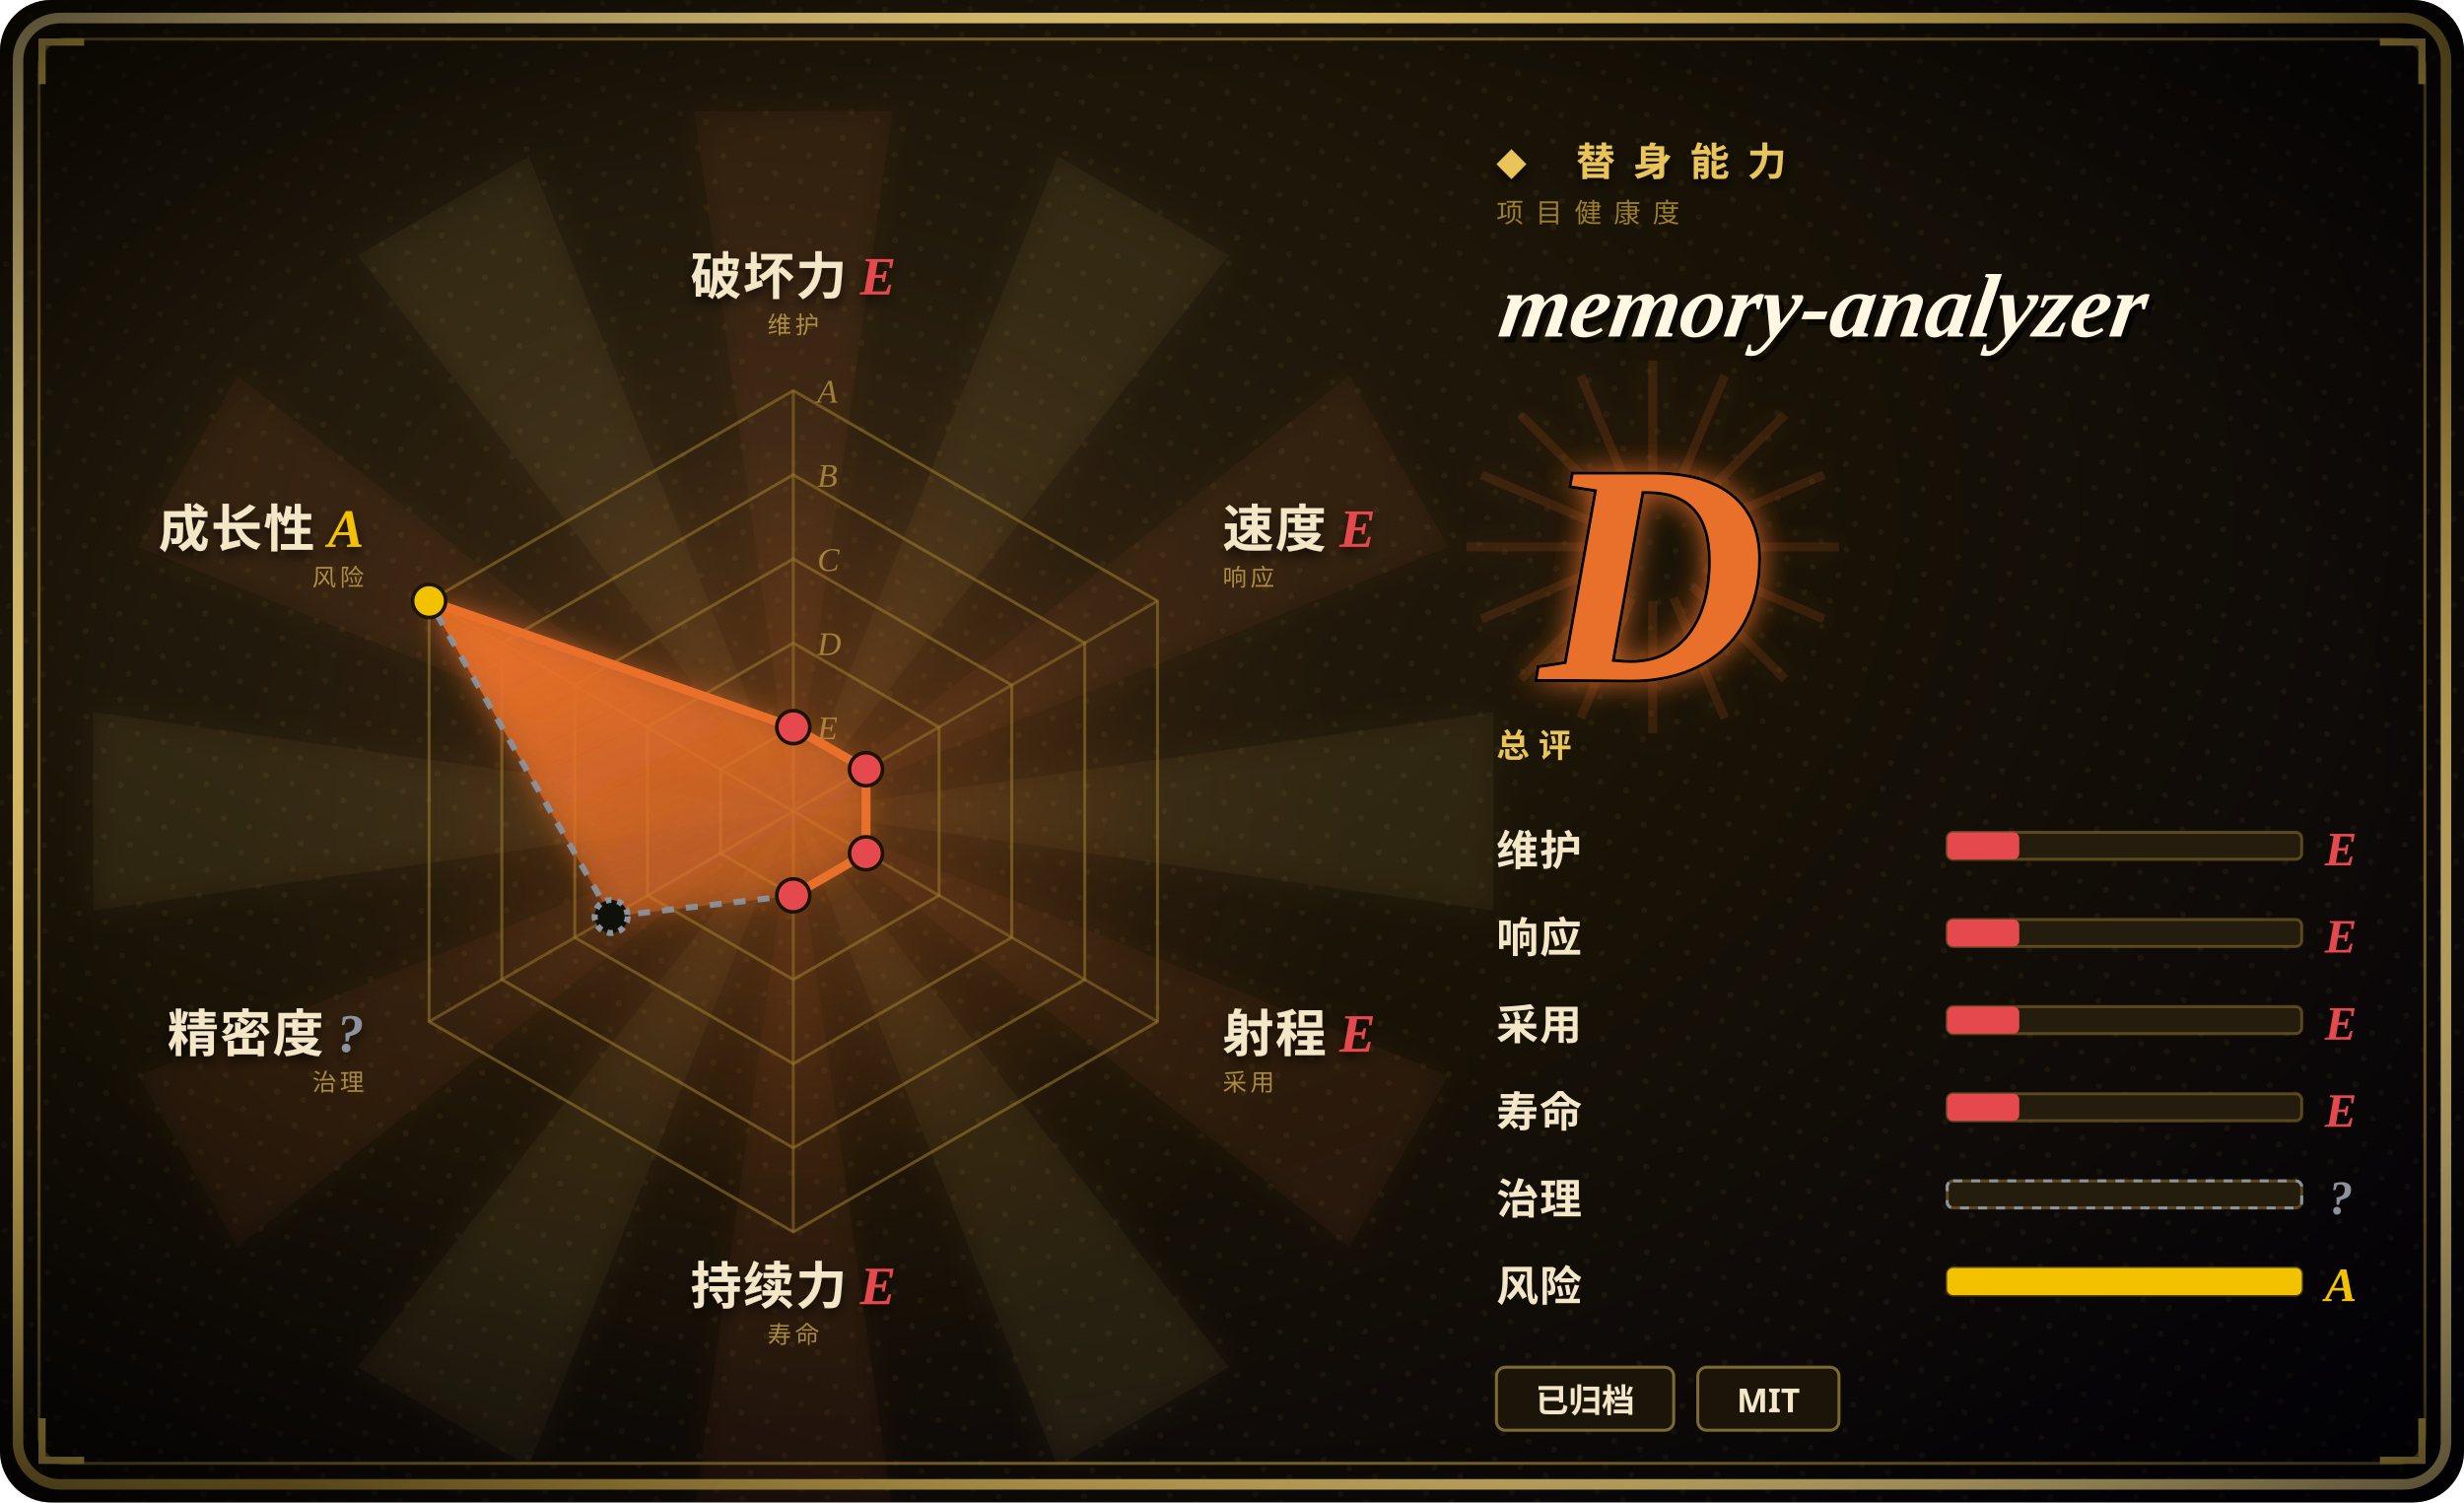
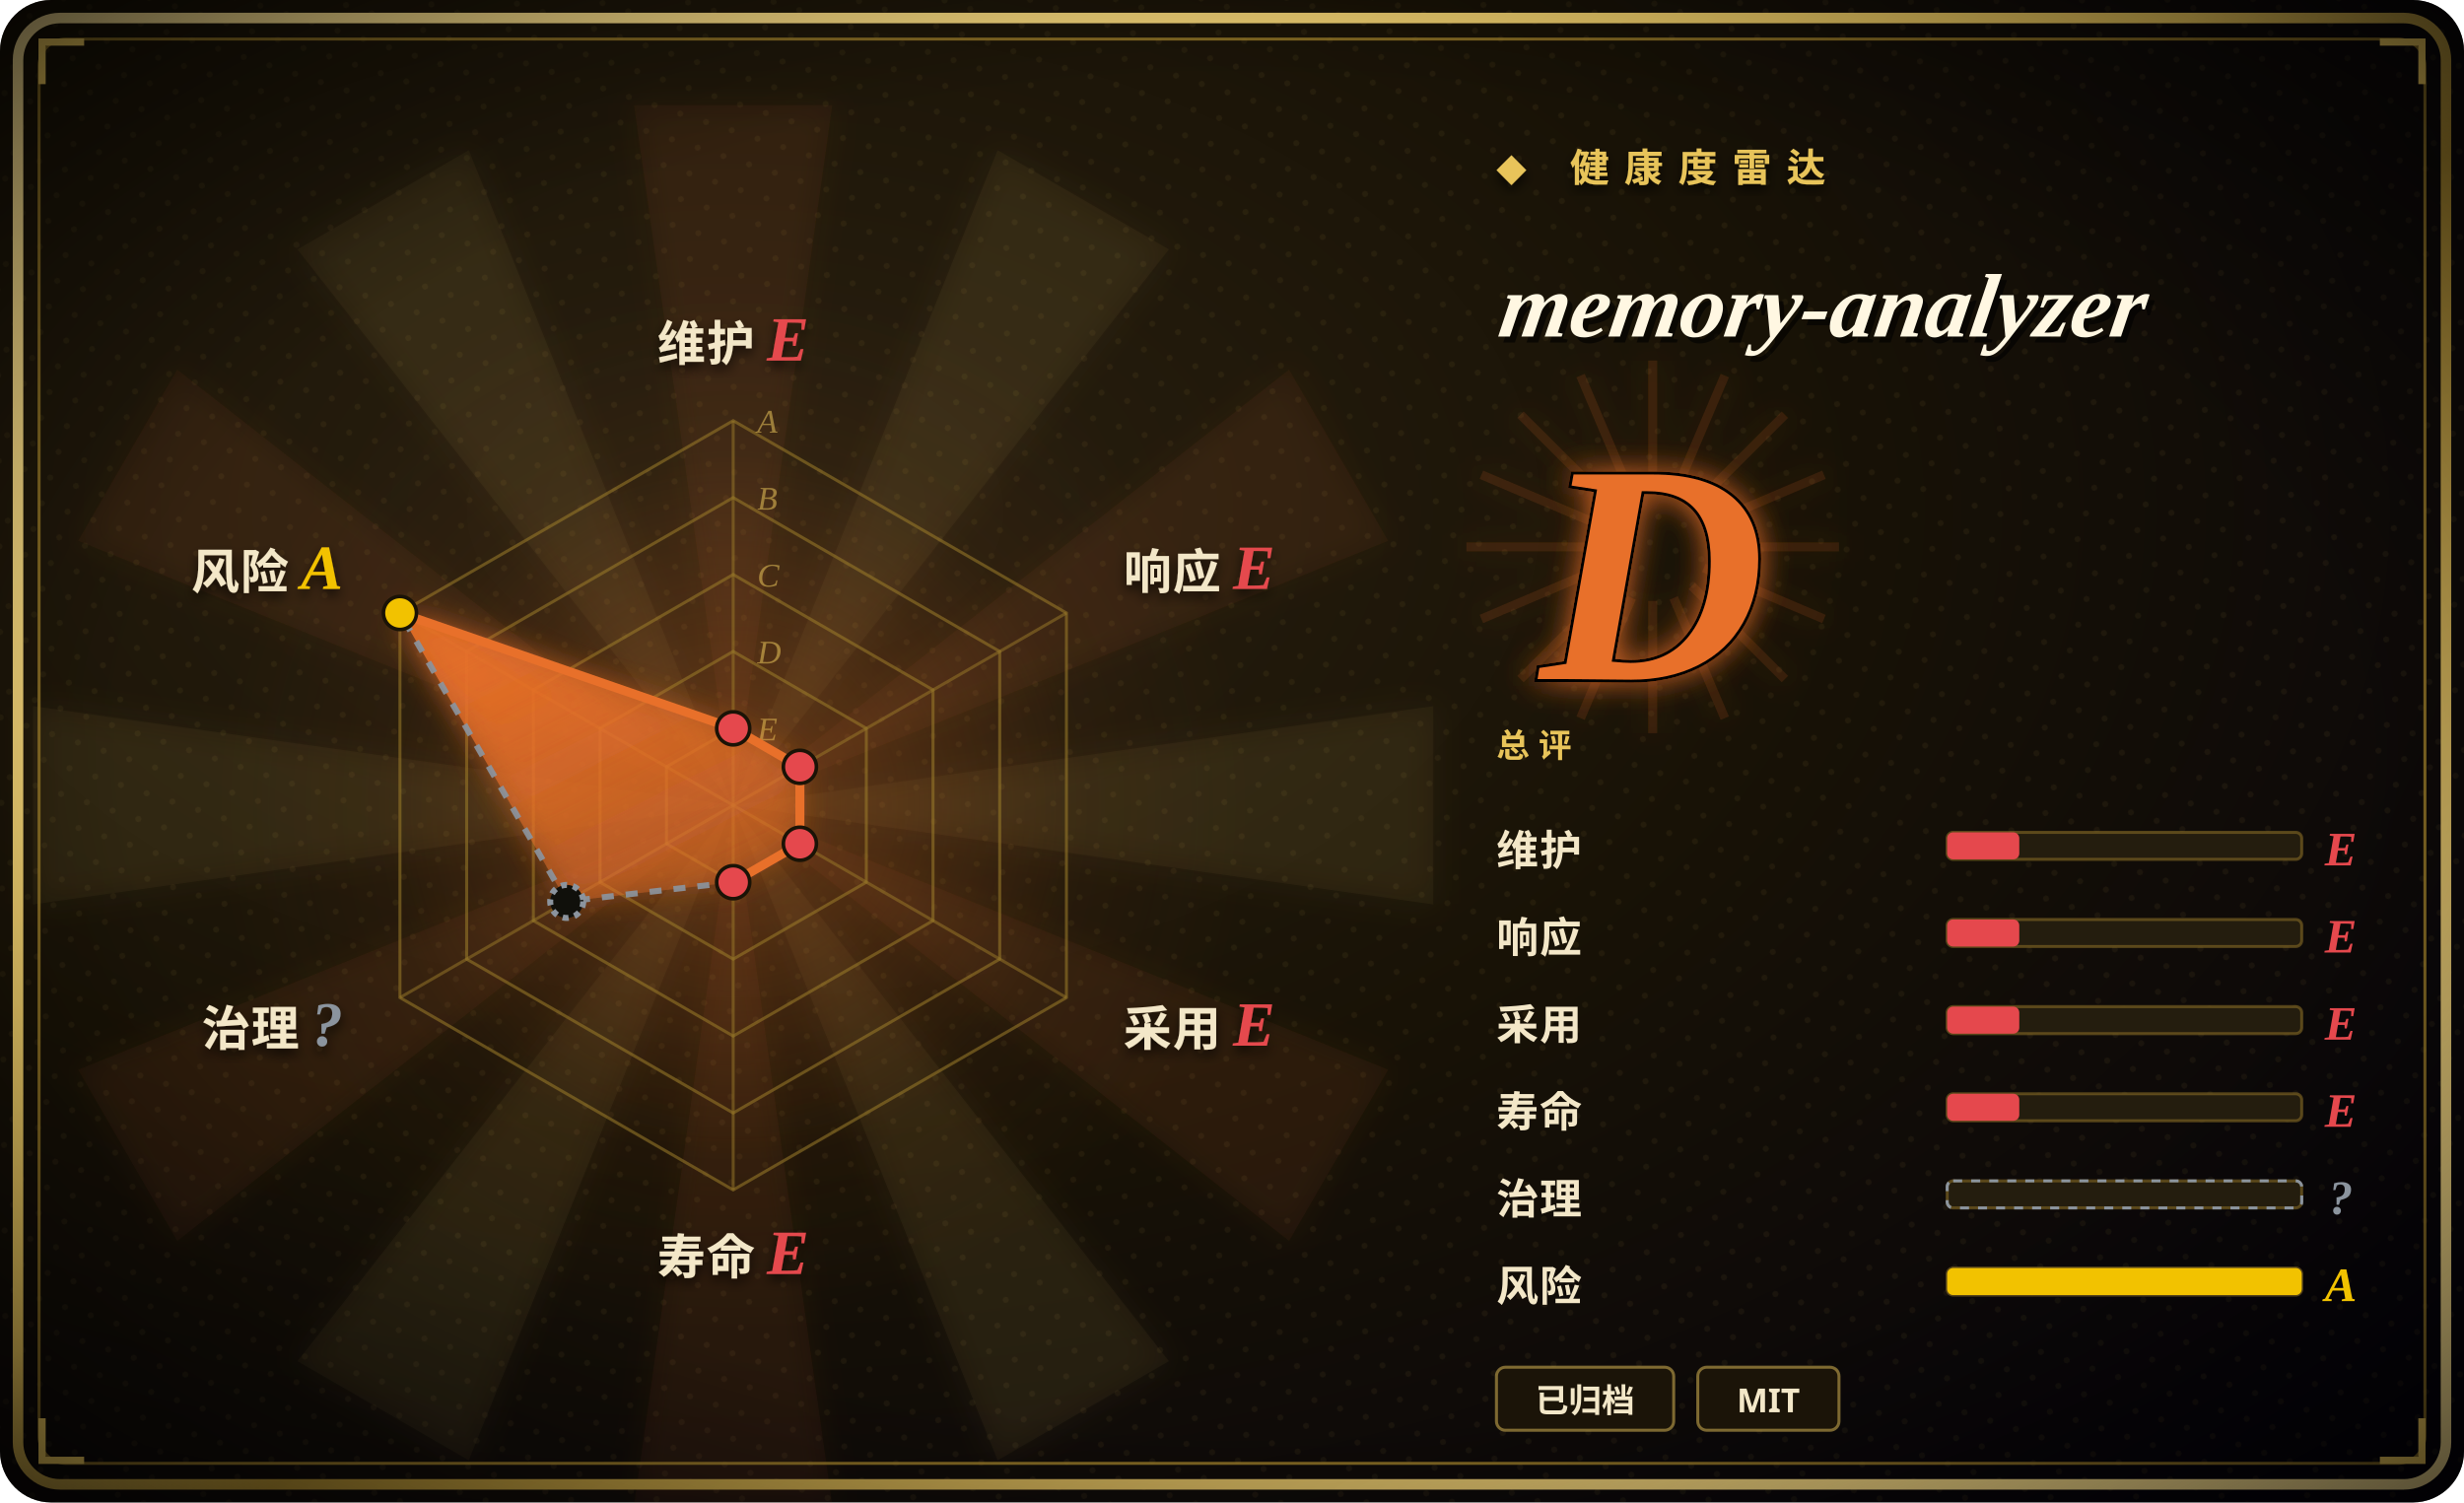
<svg xmlns="http://www.w3.org/2000/svg" width="820" height="500" viewBox="0 0 820 500">
  <defs>
    <radialGradient id="bg" cx="30%" cy="34%" r="90%">
      <stop offset="0%" stop-color="#2a2010" />
      <stop offset="48%" stop-color="#181206" />
      <stop offset="100%" stop-color="#05030a" />
    </radialGradient>
    <radialGradient id="vig" cx="50%" cy="50%" r="72%">
      <stop offset="62%" stop-color="#000000" stop-opacity="0" />
      <stop offset="100%" stop-color="#000000" stop-opacity="0.72" />
    </radialGradient>
    <linearGradient id="frame" x1="0" y1="0" x2="1" y2="1">
      <stop offset="0%" stop-color="#f6dd92" />
      <stop offset="45%" stop-color="#E8C45A" />
      <stop offset="55%" stop-color="#9c7d2a" />
      <stop offset="100%" stop-color="#f6dd92" />
    </linearGradient>
    <linearGradient id="poly" x1="0" y1="0" x2="0.7" y2="1">
      <stop offset="0%" stop-color="#E8702A" stop-opacity="0.92" />
      <stop offset="100%" stop-color="#E8702A" stop-opacity="0.34" />
    </linearGradient>
    <radialGradient id="halo" cx="50%" cy="50%" r="50%">
      <stop offset="0%" stop-color="#E8702A" stop-opacity="0.34" />
      <stop offset="68%" stop-color="#E8702A" stop-opacity="0.04" />
      <stop offset="100%" stop-color="#E8702A" stop-opacity="0" />
    </radialGradient>
    <filter id="glow" x="-60%" y="-60%" width="220%" height="220%">
      <feGaussianBlur stdDeviation="5" result="b" />
      <feMerge>
        <feMergeNode in="b" />
        <feMergeNode in="SourceGraphic" />
      </feMerge>
    </filter>
    <filter id="soft" x="-30%" y="-30%" width="160%" height="160%">
      <feDropShadow dx="0" dy="2" stdDeviation="2" flood-color="#000" flood-opacity="0.7" />
    </filter>
    <pattern id="halftone" width="9" height="9" patternUnits="userSpaceOnUse" patternTransform="rotate(18)">
      <circle cx="2" cy="2" r="1" fill="#E8C45A" fill-opacity="0.06" />
    </pattern>
  </defs>
  <rect width="820" height="500" rx="17" fill="url(#bg)" />
  <rect width="820" height="500" rx="17" fill="url(#halftone)" />
  <g opacity="0.5" filter="url(#glow)">
-     <path d="M264,270 L497,237 L497,303 Z" fill="#E8C45A" fill-opacity="0.10" />
-     <path d="M264,270 L482,358 L449,415 Z" fill="#E8702A" fill-opacity="0.10" />
-     <path d="M264,270 L409,455 L352,488 Z" fill="#E8C45A" fill-opacity="0.10" />
-     <path d="M264,270 L297,503 L231,503 Z" fill="#E8702A" fill-opacity="0.10" />
-     <path d="M264,270 L176,488 L119,455 Z" fill="#E8C45A" fill-opacity="0.10" />
-     <path d="M264,270 L79,415 L46,358 Z" fill="#E8702A" fill-opacity="0.10" />
-     <path d="M264,270 L31,303 L31,237 Z" fill="#E8C45A" fill-opacity="0.10" />
-     <path d="M264,270 L46,182 L79,125 Z" fill="#E8702A" fill-opacity="0.10" />
-     <path d="M264,270 L119,85 L176,52 Z" fill="#E8C45A" fill-opacity="0.10" />
-     <path d="M264,270 L231,37 L297,37 Z" fill="#E8702A" fill-opacity="0.10" />
-     <path d="M264,270 L352,52 L409,85 Z" fill="#E8C45A" fill-opacity="0.10" />
-     <path d="M264,270 L449,125 L482,182 Z" fill="#E8702A" fill-opacity="0.10" />
+     <path d="M244,268 L477,235 L477,301 Z" fill="#E8C45A" fill-opacity="0.10" />
+     <path d="M244,268 L462,356 L429,413 Z" fill="#E8702A" fill-opacity="0.10" />
+     <path d="M244,268 L389,453 L332,486 Z" fill="#E8C45A" fill-opacity="0.10" />
+     <path d="M244,268 L277,501 L211,501 Z" fill="#E8702A" fill-opacity="0.10" />
+     <path d="M244,268 L156,486 L99,453 Z" fill="#E8C45A" fill-opacity="0.10" />
+     <path d="M244,268 L59,413 L26,356 Z" fill="#E8702A" fill-opacity="0.10" />
+     <path d="M244,268 L11,301 L11,235 Z" fill="#E8C45A" fill-opacity="0.10" />
+     <path d="M244,268 L26,180 L59,123 Z" fill="#E8702A" fill-opacity="0.10" />
+     <path d="M244,268 L99,83 L156,50 Z" fill="#E8C45A" fill-opacity="0.10" />
+     <path d="M244,268 L211,35 L277,35 Z" fill="#E8702A" fill-opacity="0.10" />
+     <path d="M244,268 L332,50 L389,83 Z" fill="#E8C45A" fill-opacity="0.10" />
+     <path d="M244,268 L429,123 L462,180 Z" fill="#E8702A" fill-opacity="0.10" />
  </g>
-   <circle cx="264" cy="270" r="186" fill="url(#halo)" />
+   <circle cx="244" cy="268" r="174" fill="url(#halo)" />
  <rect x="6" y="6" width="808" height="488" rx="14" fill="none" stroke="url(#frame)" stroke-width="3.5" />
  <rect x="13" y="13" width="794" height="474" rx="9" fill="none" stroke="#9c7d2a" stroke-width="1" stroke-opacity="0.8" />
  <path d="M14,28 L14,14 L28,14" fill="none" stroke="#E8C45A" stroke-width="2.4" />
  <path d="M806,28 L806,14 L792,14" fill="none" stroke="#E8C45A" stroke-width="2.4" />
  <path d="M14,472 L14,486 L28,486" fill="none" stroke="#E8C45A" stroke-width="2.4" />
  <path d="M806,472 L806,486 L792,486" fill="none" stroke="#E8C45A" stroke-width="2.4" />
  <rect width="820" height="500" rx="17" fill="url(#vig)" />
-   <polygon points="264.0,130.0 385.2,200.0 385.2,340.0 264.0,410.0 142.8,340.0 142.8,200.0" fill="none" stroke="#9c7d2a" stroke-opacity="0.55" stroke-width="1" />
-   <polygon points="264.0,158.0 361.0,214.0 361.0,326.0 264.0,382.0 167.0,326.0 167.0,214.0" fill="none" stroke="#9c7d2a" stroke-opacity="0.55" stroke-width="1" />
-   <polygon points="264.0,186.0 336.7,228.0 336.7,312.0 264.0,354.0 191.3,312.0 191.3,228.0" fill="none" stroke="#9c7d2a" stroke-opacity="0.55" stroke-width="1" />
-   <polygon points="264.0,214.0 312.5,242.0 312.5,298.0 264.0,326.0 215.5,298.0 215.5,242.0" fill="none" stroke="#9c7d2a" stroke-opacity="0.55" stroke-width="1" />
-   <polygon points="264.0,242.0 288.2,256.0 288.2,284.0 264.0,298.0 239.8,284.0 239.8,256.0" fill="none" stroke="#9c7d2a" stroke-opacity="0.55" stroke-width="1" />
-   <line x1="264" y1="270" x2="264.0" y2="130.0" stroke="#9c7d2a" stroke-opacity="0.5" stroke-width="1" />
-   <line x1="264" y1="270" x2="385.2" y2="200.0" stroke="#9c7d2a" stroke-opacity="0.5" stroke-width="1" />
-   <line x1="264" y1="270" x2="385.2" y2="340.0" stroke="#9c7d2a" stroke-opacity="0.5" stroke-width="1" />
-   <line x1="264" y1="270" x2="264.0" y2="410.0" stroke="#9c7d2a" stroke-opacity="0.5" stroke-width="1" />
-   <line x1="264" y1="270" x2="142.8" y2="340.0" stroke="#9c7d2a" stroke-opacity="0.5" stroke-width="1" />
-   <line x1="264" y1="270" x2="142.8" y2="200.0" stroke="#9c7d2a" stroke-opacity="0.5" stroke-width="1" />
-   <text x="272" y="134.0" font-size="11" font-style="italic" fill="#E8C45A" fill-opacity="0.55" font-family="'Georgia','Times New Roman',serif">A</text>
-   <text x="272" y="162.0" font-size="11" font-style="italic" fill="#E8C45A" fill-opacity="0.55" font-family="'Georgia','Times New Roman',serif">B</text>
-   <text x="272" y="190.0" font-size="11" font-style="italic" fill="#E8C45A" fill-opacity="0.55" font-family="'Georgia','Times New Roman',serif">C</text>
-   <text x="272" y="218.0" font-size="11" font-style="italic" fill="#E8C45A" fill-opacity="0.55" font-family="'Georgia','Times New Roman',serif">D</text>
-   <text x="272" y="246.0" font-size="11" font-style="italic" fill="#E8C45A" fill-opacity="0.55" font-family="'Georgia','Times New Roman',serif">E</text>
-   <polygon points="264.0,242.0 288.2,256.0 288.2,284.0 264.0,298.0 203.4,305.0 142.8,200.0" fill="url(#poly)" filter="url(#glow)" />
-   <line x1="264.0" y1="242.0" x2="288.2" y2="256.0" stroke="#E8702A" stroke-width="3" />
-   <line x1="288.2" y1="256.0" x2="288.2" y2="284.0" stroke="#E8702A" stroke-width="3" />
-   <line x1="288.2" y1="284.0" x2="264.0" y2="298.0" stroke="#E8702A" stroke-width="3" />
-   <line x1="264.0" y1="298.0" x2="203.4" y2="305.0" stroke="#8B949E" stroke-width="2" stroke-dasharray="4 4" stroke-opacity="0.92" />
-   <line x1="203.4" y1="305.0" x2="142.8" y2="200.0" stroke="#8B949E" stroke-width="2" stroke-dasharray="4 4" stroke-opacity="0.92" />
-   <line x1="142.8" y1="200.0" x2="264.0" y2="242.0" stroke="#E8702A" stroke-width="3" />
-   <circle cx="264.0" cy="242.0" r="5.5" fill="#E5484D" stroke="#1a1306" stroke-width="1.2" />
-   <circle cx="288.2" cy="256.0" r="5.5" fill="#E5484D" stroke="#1a1306" stroke-width="1.2" />
-   <circle cx="288.2" cy="284.0" r="5.5" fill="#E5484D" stroke="#1a1306" stroke-width="1.2" />
-   <circle cx="264.0" cy="298.0" r="5.5" fill="#E5484D" stroke="#1a1306" stroke-width="1.2" />
-   <circle cx="203.4" cy="305.0" r="5.5" fill="#10100b" stroke="#8B949E" stroke-width="2" stroke-dasharray="2 2" />
-   <circle cx="142.8" cy="200.0" r="5.5" fill="#F2C200" stroke="#1a1306" stroke-width="1.2" />
-   <text x="264.0" y="98.0" font-size="17" font-weight="900" fill="#f3e7c8" text-anchor="middle" font-family="'PingFang SC','Hiragino Sans GB','Heiti SC','Microsoft YaHei',sans-serif" letter-spacing="0.5" filter="url(#soft)">破坏力 <tspan fill="#E5484D" font-family="'Georgia','Times New Roman',serif" font-style="italic" font-size="18">E</tspan>
+   <polygon points="244.0,140.0 354.9,204.0 354.9,332.0 244.0,396.0 133.1,332.0 133.1,204.0" fill="none" stroke="#9c7d2a" stroke-opacity="0.55" stroke-width="1" />
+   <polygon points="244.0,165.6 332.7,216.8 332.7,319.2 244.0,370.4 155.3,319.2 155.3,216.8" fill="none" stroke="#9c7d2a" stroke-opacity="0.55" stroke-width="1" />
+   <polygon points="244.0,191.2 310.5,229.6 310.5,306.4 244.0,344.8 177.5,306.4 177.5,229.6" fill="none" stroke="#9c7d2a" stroke-opacity="0.55" stroke-width="1" />
+   <polygon points="244.0,216.8 288.3,242.4 288.3,293.6 244.0,319.2 199.7,293.6 199.7,242.4" fill="none" stroke="#9c7d2a" stroke-opacity="0.55" stroke-width="1" />
+   <polygon points="244.0,242.4 266.2,255.2 266.2,280.8 244.0,293.6 221.8,280.8 221.8,255.2" fill="none" stroke="#9c7d2a" stroke-opacity="0.55" stroke-width="1" />
+   <line x1="244" y1="268" x2="244.0" y2="140.0" stroke="#9c7d2a" stroke-opacity="0.5" stroke-width="1" />
+   <line x1="244" y1="268" x2="354.9" y2="204.0" stroke="#9c7d2a" stroke-opacity="0.5" stroke-width="1" />
+   <line x1="244" y1="268" x2="354.9" y2="332.0" stroke="#9c7d2a" stroke-opacity="0.5" stroke-width="1" />
+   <line x1="244" y1="268" x2="244.0" y2="396.0" stroke="#9c7d2a" stroke-opacity="0.5" stroke-width="1" />
+   <line x1="244" y1="268" x2="133.1" y2="332.0" stroke="#9c7d2a" stroke-opacity="0.5" stroke-width="1" />
+   <line x1="244" y1="268" x2="133.1" y2="204.0" stroke="#9c7d2a" stroke-opacity="0.5" stroke-width="1" />
+   <text x="252" y="144.0" font-size="11" font-style="italic" fill="#E8C45A" fill-opacity="0.55" font-family="'Georgia','Times New Roman',serif">A</text>
+   <text x="252" y="169.6" font-size="11" font-style="italic" fill="#E8C45A" fill-opacity="0.55" font-family="'Georgia','Times New Roman',serif">B</text>
+   <text x="252" y="195.2" font-size="11" font-style="italic" fill="#E8C45A" fill-opacity="0.55" font-family="'Georgia','Times New Roman',serif">C</text>
+   <text x="252" y="220.8" font-size="11" font-style="italic" fill="#E8C45A" fill-opacity="0.55" font-family="'Georgia','Times New Roman',serif">D</text>
+   <text x="252" y="246.4" font-size="11" font-style="italic" fill="#E8C45A" fill-opacity="0.55" font-family="'Georgia','Times New Roman',serif">E</text>
+   <polygon points="244.0,242.4 266.2,255.2 266.2,280.8 244.0,293.6 188.6,300.0 133.1,204.0" fill="url(#poly)" filter="url(#glow)" />
+   <line x1="244.0" y1="242.4" x2="266.2" y2="255.2" stroke="#E8702A" stroke-width="3" />
+   <line x1="266.2" y1="255.2" x2="266.2" y2="280.8" stroke="#E8702A" stroke-width="3" />
+   <line x1="266.2" y1="280.8" x2="244.0" y2="293.6" stroke="#E8702A" stroke-width="3" />
+   <line x1="244.0" y1="293.6" x2="188.6" y2="300.0" stroke="#8B949E" stroke-width="2" stroke-dasharray="4 4" stroke-opacity="0.92" />
+   <line x1="188.6" y1="300.0" x2="133.1" y2="204.0" stroke="#8B949E" stroke-width="2" stroke-dasharray="4 4" stroke-opacity="0.92" />
+   <line x1="133.1" y1="204.0" x2="244.0" y2="242.4" stroke="#E8702A" stroke-width="3" />
+   <circle cx="244.0" cy="242.4" r="5.5" fill="#E5484D" stroke="#1a1306" stroke-width="1.2" />
+   <circle cx="266.2" cy="255.2" r="5.5" fill="#E5484D" stroke="#1a1306" stroke-width="1.2" />
+   <circle cx="266.2" cy="280.8" r="5.5" fill="#E5484D" stroke="#1a1306" stroke-width="1.2" />
+   <circle cx="244.0" cy="293.6" r="5.5" fill="#E5484D" stroke="#1a1306" stroke-width="1.2" />
+   <circle cx="188.6" cy="300.0" r="5.5" fill="#10100b" stroke="#8B949E" stroke-width="2" stroke-dasharray="2 2" />
+   <circle cx="133.1" cy="204.0" r="5.5" fill="#F2C200" stroke="#1a1306" stroke-width="1.2" />
+   <text x="244.0" y="120.0" font-size="16" font-weight="900" fill="#f3e7c8" text-anchor="middle" font-family="'PingFang SC','Hiragino Sans GB','Heiti SC','Microsoft YaHei',sans-serif" letter-spacing="0.4" filter="url(#soft)">维护 <tspan fill="#E5484D" font-family="'Georgia','Times New Roman',serif" font-style="italic" font-size="21">E</tspan>
  </text>
-   <text x="264.0" y="111.0" font-size="8" letter-spacing="1.2" fill="#E8C45A" fill-opacity="0.66" text-anchor="middle" font-family="'PingFang SC','Hiragino Sans GB','Heiti SC','Microsoft YaHei',sans-serif">维护</text>
-   <text x="406.9" y="182.0" font-size="17" font-weight="900" fill="#f3e7c8" text-anchor="start" font-family="'PingFang SC','Hiragino Sans GB','Heiti SC','Microsoft YaHei',sans-serif" letter-spacing="0.5" filter="url(#soft)">速度 <tspan fill="#E5484D" font-family="'Georgia','Times New Roman',serif" font-style="italic" font-size="18">E</tspan>
+   <text x="373.9" y="196.0" font-size="16" font-weight="900" fill="#f3e7c8" text-anchor="start" font-family="'PingFang SC','Hiragino Sans GB','Heiti SC','Microsoft YaHei',sans-serif" letter-spacing="0.4" filter="url(#soft)">响应 <tspan fill="#E5484D" font-family="'Georgia','Times New Roman',serif" font-style="italic" font-size="21">E</tspan>
  </text>
-   <text x="406.9" y="195.0" font-size="8" letter-spacing="1.2" fill="#E8C45A" fill-opacity="0.66" text-anchor="start" font-family="'PingFang SC','Hiragino Sans GB','Heiti SC','Microsoft YaHei',sans-serif">响应</text>
-   <text x="406.9" y="350.0" font-size="17" font-weight="900" fill="#f3e7c8" text-anchor="start" font-family="'PingFang SC','Hiragino Sans GB','Heiti SC','Microsoft YaHei',sans-serif" letter-spacing="0.5" filter="url(#soft)">射程 <tspan fill="#E5484D" font-family="'Georgia','Times New Roman',serif" font-style="italic" font-size="18">E</tspan>
+   <text x="373.9" y="348.0" font-size="16" font-weight="900" fill="#f3e7c8" text-anchor="start" font-family="'PingFang SC','Hiragino Sans GB','Heiti SC','Microsoft YaHei',sans-serif" letter-spacing="0.4" filter="url(#soft)">采用 <tspan fill="#E5484D" font-family="'Georgia','Times New Roman',serif" font-style="italic" font-size="21">E</tspan>
  </text>
-   <text x="406.9" y="363.0" font-size="8" letter-spacing="1.2" fill="#E8C45A" fill-opacity="0.66" text-anchor="start" font-family="'PingFang SC','Hiragino Sans GB','Heiti SC','Microsoft YaHei',sans-serif">采用</text>
-   <text x="264.0" y="434.0" font-size="17" font-weight="900" fill="#f3e7c8" text-anchor="middle" font-family="'PingFang SC','Hiragino Sans GB','Heiti SC','Microsoft YaHei',sans-serif" letter-spacing="0.5" filter="url(#soft)">持续力 <tspan fill="#E5484D" font-family="'Georgia','Times New Roman',serif" font-style="italic" font-size="18">E</tspan>
+   <text x="244.0" y="424.0" font-size="16" font-weight="900" fill="#f3e7c8" text-anchor="middle" font-family="'PingFang SC','Hiragino Sans GB','Heiti SC','Microsoft YaHei',sans-serif" letter-spacing="0.4" filter="url(#soft)">寿命 <tspan fill="#E5484D" font-family="'Georgia','Times New Roman',serif" font-style="italic" font-size="21">E</tspan>
  </text>
-   <text x="264.0" y="447.0" font-size="8" letter-spacing="1.2" fill="#E8C45A" fill-opacity="0.66" text-anchor="middle" font-family="'PingFang SC','Hiragino Sans GB','Heiti SC','Microsoft YaHei',sans-serif">寿命</text>
-   <text x="121.1" y="350.0" font-size="17" font-weight="900" fill="#f3e7c8" text-anchor="end" font-family="'PingFang SC','Hiragino Sans GB','Heiti SC','Microsoft YaHei',sans-serif" letter-spacing="0.5" filter="url(#soft)">精密度 <tspan fill="#8B949E" font-family="'Georgia','Times New Roman',serif" font-style="italic" font-size="18">?</tspan>
+   <text x="114.1" y="348.0" font-size="16" font-weight="900" fill="#f3e7c8" text-anchor="end" font-family="'PingFang SC','Hiragino Sans GB','Heiti SC','Microsoft YaHei',sans-serif" letter-spacing="0.4" filter="url(#soft)">治理 <tspan fill="#8B949E" font-family="'Georgia','Times New Roman',serif" font-style="italic" font-size="21">?</tspan>
  </text>
-   <text x="121.1" y="363.0" font-size="8" letter-spacing="1.2" fill="#E8C45A" fill-opacity="0.66" text-anchor="end" font-family="'PingFang SC','Hiragino Sans GB','Heiti SC','Microsoft YaHei',sans-serif">治理</text>
-   <text x="121.1" y="182.0" font-size="17" font-weight="900" fill="#f3e7c8" text-anchor="end" font-family="'PingFang SC','Hiragino Sans GB','Heiti SC','Microsoft YaHei',sans-serif" letter-spacing="0.5" filter="url(#soft)">成长性 <tspan fill="#F2C200" font-family="'Georgia','Times New Roman',serif" font-style="italic" font-size="18">A</tspan>
+   <text x="114.1" y="196.0" font-size="16" font-weight="900" fill="#f3e7c8" text-anchor="end" font-family="'PingFang SC','Hiragino Sans GB','Heiti SC','Microsoft YaHei',sans-serif" letter-spacing="0.4" filter="url(#soft)">风险 <tspan fill="#F2C200" font-family="'Georgia','Times New Roman',serif" font-style="italic" font-size="21">A</tspan>
  </text>
-   <text x="121.1" y="195.0" font-size="8" letter-spacing="1.2" fill="#E8C45A" fill-opacity="0.66" text-anchor="end" font-family="'PingFang SC','Hiragino Sans GB','Heiti SC','Microsoft YaHei',sans-serif">风险</text>
-   <text x="498" y="58" font-size="13" letter-spacing="6" fill="#E8C45A" font-weight="900" font-family="'PingFang SC','Hiragino Sans GB','Heiti SC','Microsoft YaHei',sans-serif" filter="url(#soft)">◆ 替身能力</text>
-   <text x="498" y="74" font-size="9" letter-spacing="4" fill="#9c7d2a" font-family="'PingFang SC','Hiragino Sans GB','Heiti SC','Microsoft YaHei',sans-serif">项目健康度</text>
+   <text x="498" y="60" font-size="13" letter-spacing="5" fill="#E8C45A" font-weight="900" font-family="'PingFang SC','Hiragino Sans GB','Heiti SC','Microsoft YaHei',sans-serif" filter="url(#soft)">◆ 健康度雷达</text>
  <g transform="translate(498,112) skewX(-9)">
    <text x="2" y="2" font-size="30" font-weight="900" font-style="italic" fill="#000" fill-opacity="0.6" font-family="'Georgia','Times New Roman',serif">memory-analyzer</text>
    <text x="0" y="0" font-size="30" font-weight="900" font-style="italic" fill="#fff7e2" font-family="'Georgia','Times New Roman',serif">memory-analyzer</text>
  </g>
  <line x1="498" y1="124" x2="648" y2="124" stroke="url(#frame)" stroke-width="2" />
  <g opacity="0.85" filter="url(#glow)">
    <line x1="568" y1="182" x2="612" y2="182" stroke="#E8702A" stroke-opacity="0.16" stroke-width="3" />
    <line x1="567" y1="189" x2="607" y2="206" stroke="#E8702A" stroke-opacity="0.16" stroke-width="3" />
    <line x1="563" y1="195" x2="594" y2="226" stroke="#E8702A" stroke-opacity="0.16" stroke-width="3" />
    <line x1="557" y1="199" x2="574" y2="239" stroke="#E8702A" stroke-opacity="0.16" stroke-width="3" />
    <line x1="550" y1="200" x2="550" y2="244" stroke="#E8702A" stroke-opacity="0.16" stroke-width="3" />
    <line x1="543" y1="199" x2="526" y2="239" stroke="#E8702A" stroke-opacity="0.16" stroke-width="3" />
    <line x1="537" y1="195" x2="506" y2="226" stroke="#E8702A" stroke-opacity="0.16" stroke-width="3" />
    <line x1="533" y1="189" x2="493" y2="206" stroke="#E8702A" stroke-opacity="0.16" stroke-width="3" />
    <line x1="532" y1="182" x2="488" y2="182" stroke="#E8702A" stroke-opacity="0.16" stroke-width="3" />
    <line x1="533" y1="175" x2="493" y2="158" stroke="#E8702A" stroke-opacity="0.16" stroke-width="3" />
    <line x1="537" y1="169" x2="506" y2="138" stroke="#E8702A" stroke-opacity="0.16" stroke-width="3" />
    <line x1="543" y1="165" x2="526" y2="125" stroke="#E8702A" stroke-opacity="0.16" stroke-width="3" />
    <line x1="550" y1="164" x2="550" y2="120" stroke="#E8702A" stroke-opacity="0.16" stroke-width="3" />
    <line x1="557" y1="165" x2="574" y2="125" stroke="#E8702A" stroke-opacity="0.16" stroke-width="3" />
    <line x1="563" y1="169" x2="594" y2="138" stroke="#E8702A" stroke-opacity="0.16" stroke-width="3" />
    <line x1="567" y1="175" x2="607" y2="158" stroke="#E8702A" stroke-opacity="0.16" stroke-width="3" />
  </g>
  <text x="550" y="226" font-size="104" font-weight="900" font-style="italic" text-anchor="middle" fill="#E8702A" stroke="#000" stroke-width="2" paint-order="stroke" font-family="'Georgia','Times New Roman',serif" filter="url(#glow)">D</text>
  <text x="498" y="252" font-size="11" letter-spacing="3" fill="#E8C45A" font-family="'PingFang SC','Hiragino Sans GB','Heiti SC','Microsoft YaHei',sans-serif" font-weight="900">总评</text>
  <text x="498" y="288" font-size="14" font-weight="900" fill="#f3e7c8" font-family="'PingFang SC','Hiragino Sans GB','Heiti SC','Microsoft YaHei',sans-serif" letter-spacing="0.4">维护</text>
  <rect x="648" y="277" width="118" height="9" rx="2" fill="#241d0e" stroke="#9c7d2a" stroke-opacity="0.5" />
  <rect x="648" y="277" width="24" height="9" rx="2" fill="#E5484D" />
  <text x="779" y="288" font-size="16" font-weight="900" font-style="italic" fill="#E5484D" font-family="'Georgia','Times New Roman',serif" text-anchor="middle">E</text>
  <text x="498" y="317" font-size="14" font-weight="900" fill="#f3e7c8" font-family="'PingFang SC','Hiragino Sans GB','Heiti SC','Microsoft YaHei',sans-serif" letter-spacing="0.4">响应</text>
  <rect x="648" y="306" width="118" height="9" rx="2" fill="#241d0e" stroke="#9c7d2a" stroke-opacity="0.5" />
  <rect x="648" y="306" width="24" height="9" rx="2" fill="#E5484D" />
  <text x="779" y="317" font-size="16" font-weight="900" font-style="italic" fill="#E5484D" font-family="'Georgia','Times New Roman',serif" text-anchor="middle">E</text>
  <text x="498" y="346" font-size="14" font-weight="900" fill="#f3e7c8" font-family="'PingFang SC','Hiragino Sans GB','Heiti SC','Microsoft YaHei',sans-serif" letter-spacing="0.4">采用</text>
  <rect x="648" y="335" width="118" height="9" rx="2" fill="#241d0e" stroke="#9c7d2a" stroke-opacity="0.5" />
  <rect x="648" y="335" width="24" height="9" rx="2" fill="#E5484D" />
  <text x="779" y="346" font-size="16" font-weight="900" font-style="italic" fill="#E5484D" font-family="'Georgia','Times New Roman',serif" text-anchor="middle">E</text>
  <text x="498" y="375" font-size="14" font-weight="900" fill="#f3e7c8" font-family="'PingFang SC','Hiragino Sans GB','Heiti SC','Microsoft YaHei',sans-serif" letter-spacing="0.4">寿命</text>
  <rect x="648" y="364" width="118" height="9" rx="2" fill="#241d0e" stroke="#9c7d2a" stroke-opacity="0.5" />
  <rect x="648" y="364" width="24" height="9" rx="2" fill="#E5484D" />
  <text x="779" y="375" font-size="16" font-weight="900" font-style="italic" fill="#E5484D" font-family="'Georgia','Times New Roman',serif" text-anchor="middle">E</text>
  <text x="498" y="404" font-size="14" font-weight="900" fill="#f3e7c8" font-family="'PingFang SC','Hiragino Sans GB','Heiti SC','Microsoft YaHei',sans-serif" letter-spacing="0.4">治理</text>
  <rect x="648" y="393" width="118" height="9" rx="2" fill="#241d0e" stroke="#9c7d2a" stroke-opacity="0.5" />
  <rect x="648" y="393" width="118" height="9" rx="2" fill="none" stroke="#8B949E" stroke-dasharray="3 3" />
  <text x="779" y="404" font-size="16" font-weight="900" font-style="italic" fill="#8B949E" font-family="'Georgia','Times New Roman',serif" text-anchor="middle">?</text>
  <text x="498" y="433" font-size="14" font-weight="900" fill="#f3e7c8" font-family="'PingFang SC','Hiragino Sans GB','Heiti SC','Microsoft YaHei',sans-serif" letter-spacing="0.4">风险</text>
  <rect x="648" y="422" width="118" height="9" rx="2" fill="#241d0e" stroke="#9c7d2a" stroke-opacity="0.5" />
  <rect x="648" y="422" width="118" height="9" rx="2" fill="#F2C200" />
  <text x="779" y="433" font-size="16" font-weight="900" font-style="italic" fill="#F2C200" font-family="'Georgia','Times New Roman',serif" text-anchor="middle">A</text>
  <rect x="498" y="455" width="59" height="21" rx="3" fill="#1b1408" stroke="#E8C45A" stroke-opacity="0.5" />
  <text x="527.5" y="470" font-size="11" font-weight="700" fill="#f3e7c8" text-anchor="middle" font-family="'PingFang SC','Hiragino Sans GB','Heiti SC','Microsoft YaHei',sans-serif">已归档</text>
  <rect x="565" y="455" width="47" height="21" rx="3" fill="#1b1408" stroke="#E8C45A" stroke-opacity="0.5" />
  <text x="588.5" y="470" font-size="11" font-weight="700" fill="#f3e7c8" text-anchor="middle" font-family="'PingFang SC','Hiragino Sans GB','Heiti SC','Microsoft YaHei',sans-serif">MIT</text>
</svg>
